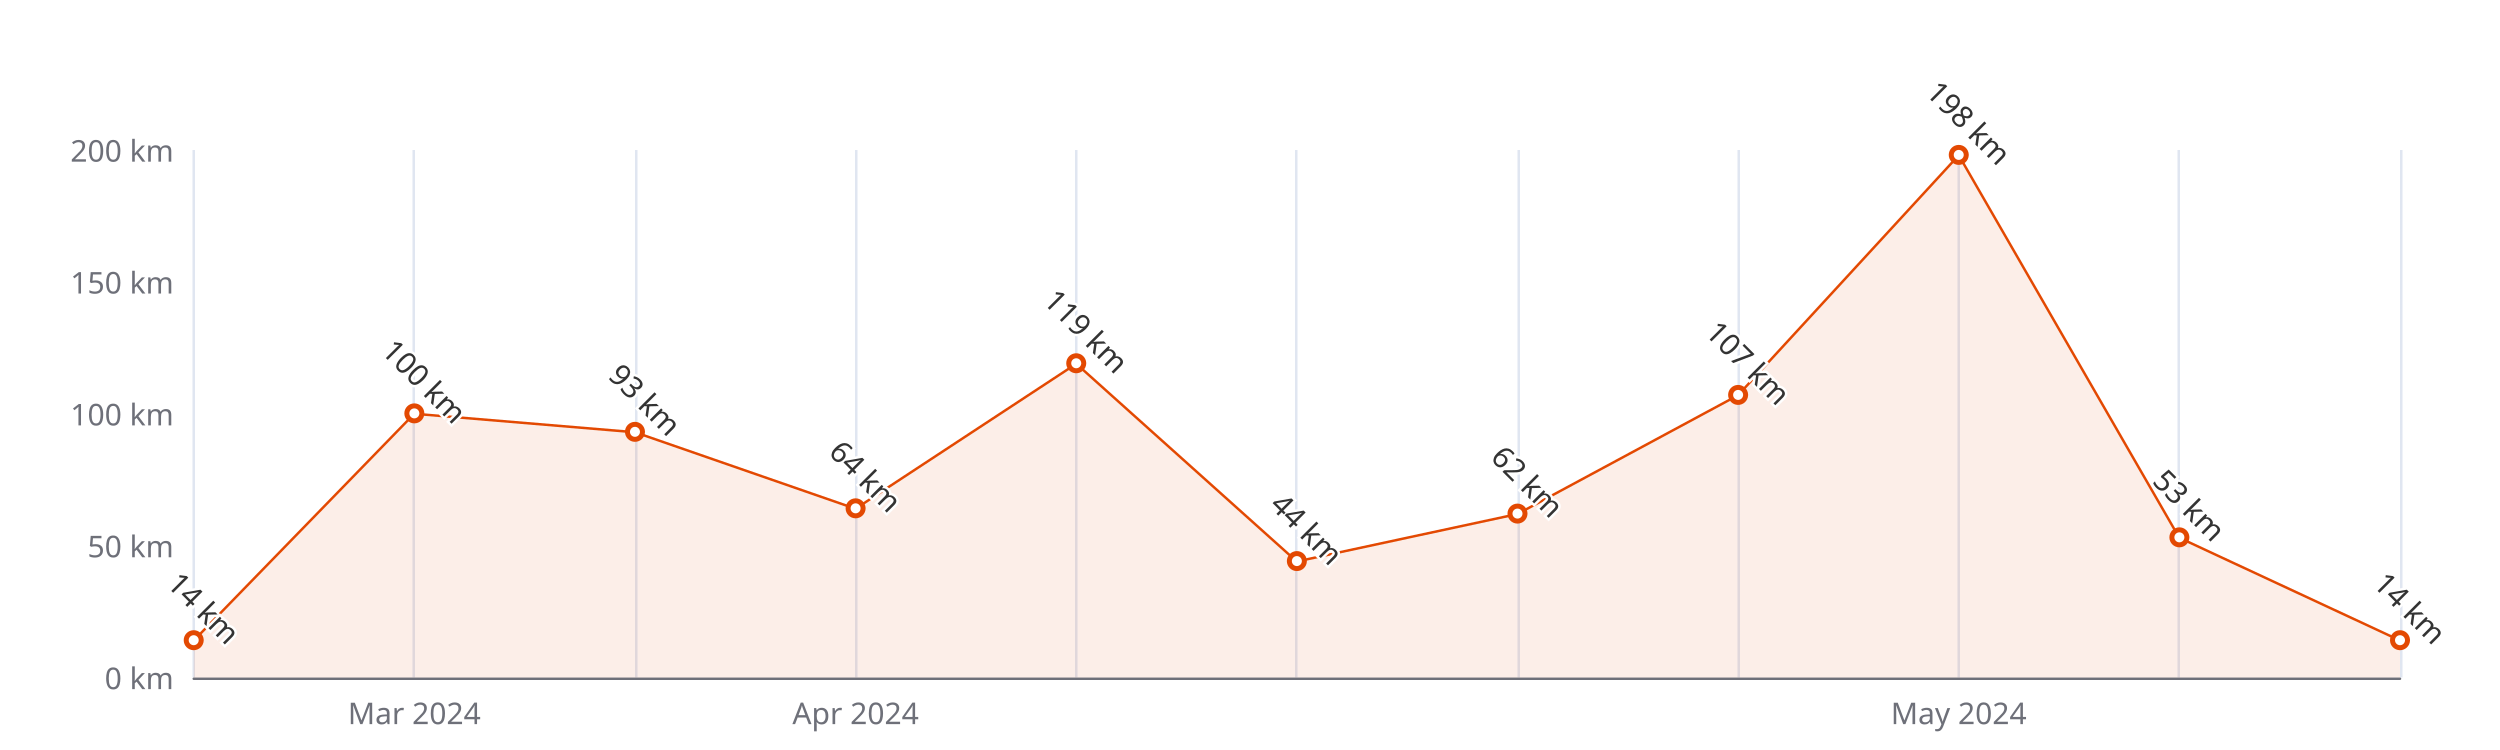
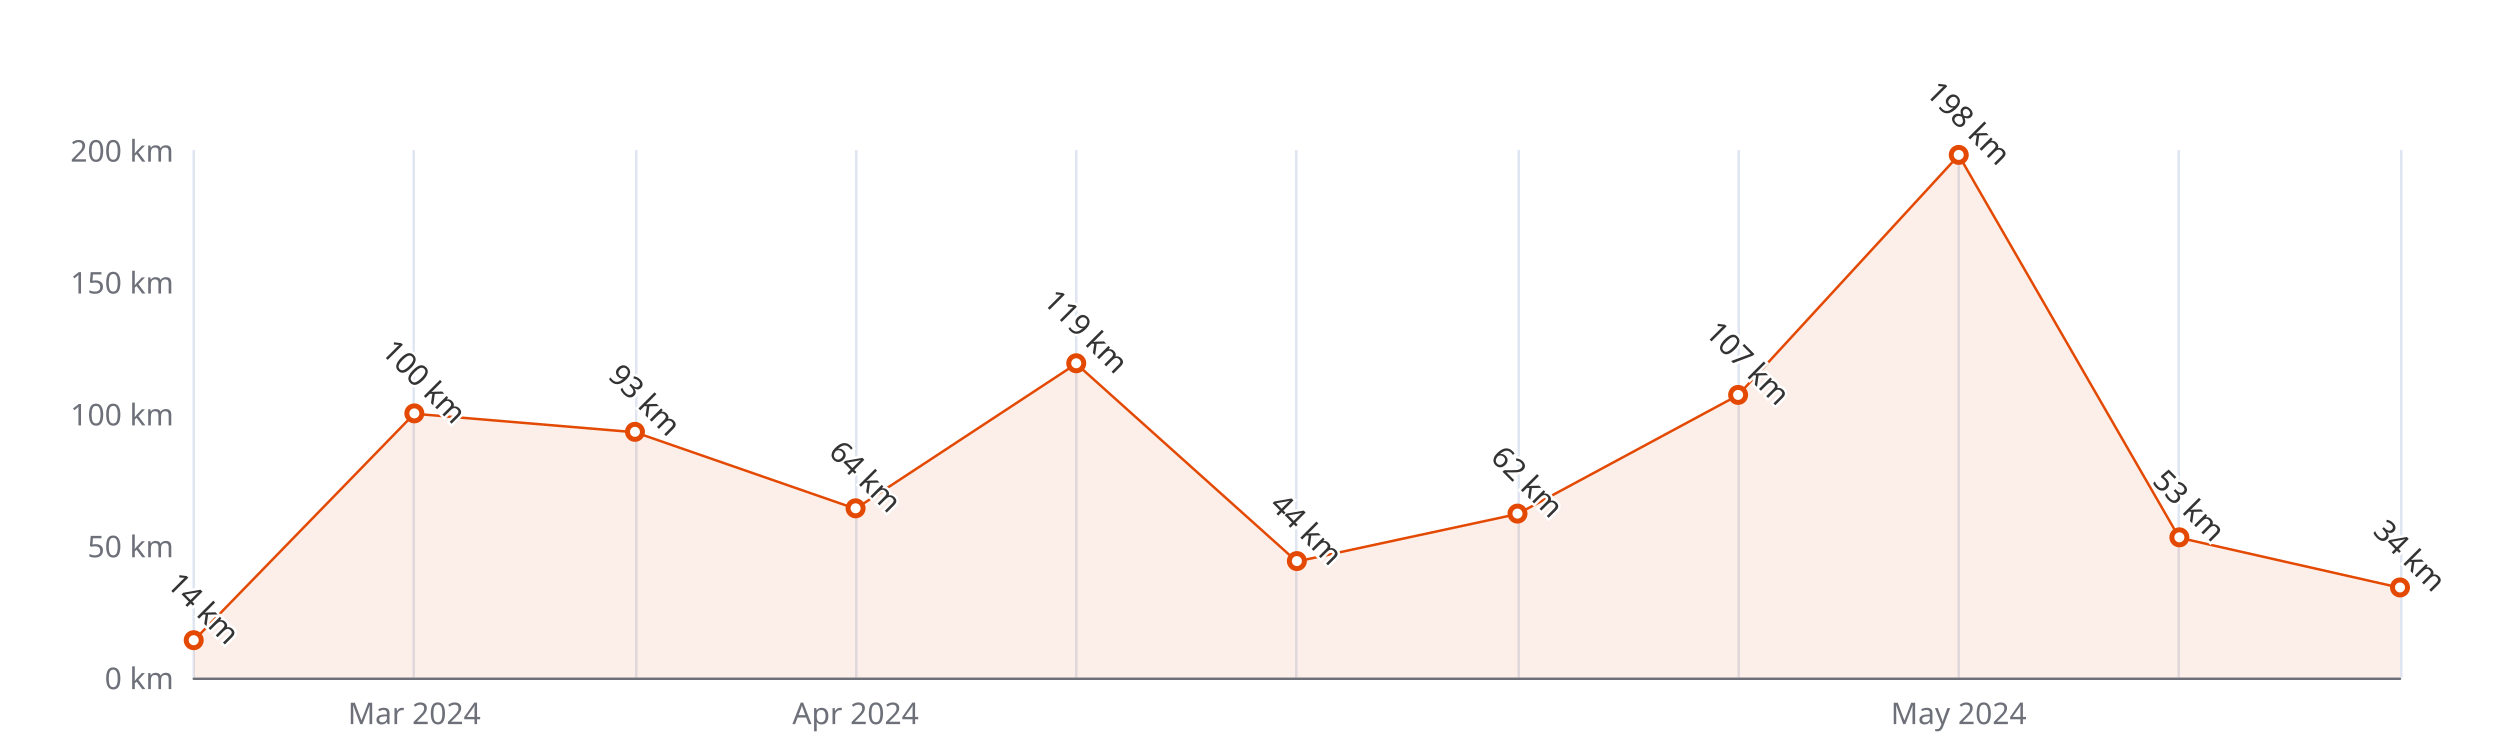
<svg xmlns="http://www.w3.org/2000/svg" width="1000" height="300" version="1.1" baseProfile="full" viewBox="0 0 1000 300">
  <rect width="1000" height="300" x="0" y="0" id="0" fill="#ffffff" />
  <path d="M77.5 60L77.5 271" fill="none" stroke="#E0E6F1" />
  <path d="M165.5 60L165.5 271" fill="none" stroke="#E0E6F1" />
  <path d="M254.5 60L254.5 271" fill="none" stroke="#E0E6F1" />
  <path d="M342.5 60L342.5 271" fill="none" stroke="#E0E6F1" />
  <path d="M430.5 60L430.5 271" fill="none" stroke="#E0E6F1" />
  <path d="M518.5 60L518.5 271" fill="none" stroke="#E0E6F1" />
  <path d="M607.5 60L607.5 271" fill="none" stroke="#E0E6F1" />
  <path d="M695.5 60L695.5 271" fill="none" stroke="#E0E6F1" />
  <path d="M783.5 60L783.5 271" fill="none" stroke="#E0E6F1" />
  <path d="M871.5 60L871.5 271" fill="none" stroke="#E0E6F1" />
  <path d="M960.5 60L960.5 271" fill="none" stroke="#E0E6F1" />
  <path d="M77.5 271.5L960 271.5" fill="none" stroke="#6E7079" stroke-linecap="round" />
  <text dominant-baseline="central" text-anchor="end" style="font-size:12px;font-family:sans-serif;" xml:space="preserve" transform="translate(69.48 271)" fill="#6E7079">0 km</text>
  <text dominant-baseline="central" text-anchor="end" style="font-size:12px;font-family:sans-serif;" xml:space="preserve" transform="translate(69.48 218.25)" fill="#6E7079">50 km</text>
  <text dominant-baseline="central" text-anchor="end" style="font-size:12px;font-family:sans-serif;" xml:space="preserve" transform="translate(69.48 165.5)" fill="#6E7079">100 km</text>
  <text dominant-baseline="central" text-anchor="end" style="font-size:12px;font-family:sans-serif;" xml:space="preserve" transform="translate(69.48 112.75)" fill="#6E7079">150 km</text>
  <text dominant-baseline="central" text-anchor="end" style="font-size:12px;font-family:sans-serif;" xml:space="preserve" transform="translate(69.48 60)" fill="#6E7079">200 km</text>
  <text dominant-baseline="central" text-anchor="middle" style="font-size:12px;font-family:sans-serif;" xml:space="preserve" y="6" transform="translate(165.732 279)" fill="#6E7079">Mar 2024</text>
  <text dominant-baseline="central" text-anchor="middle" style="font-size:12px;font-family:sans-serif;" xml:space="preserve" y="6" transform="translate(342.236 279)" fill="#6E7079">Apr 2024</text>
  <text dominant-baseline="central" text-anchor="middle" style="font-size:12px;font-family:sans-serif;" xml:space="preserve" y="6" transform="translate(783.496 279)" fill="#6E7079">May 2024</text>
  <g clip-path="url(#zr5-c0)">
-     <path d="M77.5 256.2L165.7 165.5L254 172.9L342.2 203.5L430.5 145.5L518.7 224.6L607 205.6L695.2 158.1L783.5 62.1L871.7 215.1L960 256.2L960 271L871.7 271L783.5 271L695.2 271L607 271L518.7 271L430.5 271L342.2 271L254 271L165.7 271L77.5 271Z" fill="rgb(227,73,2)" fill-opacity="0.09" />
-     <path d="M77.5 256.2L165.7 165.5L254 172.9L342.2 203.5L430.5 145.5L518.7 224.6L607 205.6L695.2 158.1L783.5 62.1L871.7 215.1L960 256.2" fill="none" stroke="#E34902" stroke-linejoin="bevel" />
+     <path d="M77.5 256.2L165.7 165.5L254 172.9L342.2 203.5L430.5 145.5L518.7 224.6L607 205.6L695.2 158.1L783.5 62.1L871.7 215.1L960 235.1L960 271L871.7 271L783.5 271L695.2 271L607 271L518.7 271L430.5 271L342.2 271L254 271L165.7 271L77.5 271Z" fill="rgb(227,73,2)" fill-opacity="0.09" />
+     <path d="M77.5 256.2L165.7 165.5L254 172.9L342.2 203.5L430.5 145.5L518.7 224.6L607 205.6L695.2 158.1L783.5 62.1L871.7 215.1L960 235.1" fill="none" stroke="#E34902" stroke-linejoin="bevel" />
  </g>
  <path d="M1 0A1 1 0 1 1 1 -0.1A1 1 0 0 1 1 0" transform="matrix(3,0,0,3,77.48,256.23)" fill="#fff" stroke="#E34902" stroke-width="0.667" />
  <path d="M1 0A1 1 0 1 1 1 -0.1A1 1 0 0 1 1 0" transform="matrix(3,0,0,3,165.732,165.5)" fill="#fff" stroke="#E34902" stroke-width="0.667" />
  <path d="M1 0A1 1 0 1 1 1 -0.1A1 1 0 0 1 1 0" transform="matrix(3,0,0,3,253.984,172.885)" fill="#fff" stroke="#E34902" stroke-width="0.667" />
  <path d="M1 0A1 1 0 1 1 1 -0.1A1 1 0 0 1 1 0" transform="matrix(3,0,0,3,342.236,203.48)" fill="#fff" stroke="#E34902" stroke-width="0.667" />
  <path d="M1 0A1 1 0 1 1 1 -0.1A1 1 0 0 1 1 0" transform="matrix(3,0,0,3,430.488,145.455)" fill="#fff" stroke="#E34902" stroke-width="0.667" />
  <path d="M1 0A1 1 0 1 1 1 -0.1A1 1 0 0 1 1 0" transform="matrix(3,0,0,3,518.74,224.58)" fill="#fff" stroke="#E34902" stroke-width="0.667" />
  <path d="M1 0A1 1 0 1 1 1 -0.1A1 1 0 0 1 1 0" transform="matrix(3,0,0,3,606.992,205.59)" fill="#fff" stroke="#E34902" stroke-width="0.667" />
  <path d="M1 0A1 1 0 1 1 1 -0.1A1 1 0 0 1 1 0" transform="matrix(3,0,0,3,695.244,158.115)" fill="#fff" stroke="#E34902" stroke-width="0.667" />
  <path d="M1 0A1 1 0 1 1 1 -0.1A1 1 0 0 1 1 0" transform="matrix(3,0,0,3,783.496,62.11)" fill="#fff" stroke="#E34902" stroke-width="0.667" />
  <path d="M1 0A1 1 0 1 1 1 -0.1A1 1 0 0 1 1 0" transform="matrix(3,0,0,3,871.748,215.085)" fill="#fff" stroke="#E34902" stroke-width="0.667" />
-   <path d="M1 0A1 1 0 1 1 1 -0.1A1 1 0 0 1 1 0" transform="matrix(3,0,0,3,960,256.23)" fill="#fff" stroke="#E34902" stroke-width="0.667" />
+   <path d="M1 0A1 1 0 1 1 1 -0.1A1 1 0 0 1 1 0" transform="matrix(3,0,0,3,960,235.13)" fill="#fff" stroke="#E34902" stroke-width="0.667" />
  <text dominant-baseline="central" text-anchor="middle" style="font-size:12px;font-family:sans-serif;" xml:space="preserve" y="-6" transform="matrix(0.707,0.707,-0.707,0.707,77.48,247.23)" fill="#333" stroke="rgb(255,255,255)" stroke-width="2" paint-order="stroke" stroke-miterlimit="2">14 km</text>
  <text dominant-baseline="central" text-anchor="middle" style="font-size:12px;font-family:sans-serif;" xml:space="preserve" y="-6" transform="matrix(0.707,0.707,-0.707,0.707,165.732,156.5)" fill="#333" stroke="rgb(255,255,255)" stroke-width="2" paint-order="stroke" stroke-miterlimit="2">100 km</text>
  <text dominant-baseline="central" text-anchor="middle" style="font-size:12px;font-family:sans-serif;" xml:space="preserve" y="-6" transform="matrix(0.707,0.707,-0.707,0.707,253.984,163.885)" fill="#333" stroke="rgb(255,255,255)" stroke-width="2" paint-order="stroke" stroke-miterlimit="2">93 km</text>
  <text dominant-baseline="central" text-anchor="middle" style="font-size:12px;font-family:sans-serif;" xml:space="preserve" y="-6" transform="matrix(0.707,0.707,-0.707,0.707,342.236,194.48)" fill="#333" stroke="rgb(255,255,255)" stroke-width="2" paint-order="stroke" stroke-miterlimit="2">64 km</text>
  <text dominant-baseline="central" text-anchor="middle" style="font-size:12px;font-family:sans-serif;" xml:space="preserve" y="-6" transform="matrix(0.707,0.707,-0.707,0.707,430.488,136.455)" fill="#333" stroke="rgb(255,255,255)" stroke-width="2" paint-order="stroke" stroke-miterlimit="2">119 km</text>
  <text dominant-baseline="central" text-anchor="middle" style="font-size:12px;font-family:sans-serif;" xml:space="preserve" y="-6" transform="matrix(0.707,0.707,-0.707,0.707,518.74,215.58)" fill="#333" stroke="rgb(255,255,255)" stroke-width="2" paint-order="stroke" stroke-miterlimit="2">44 km</text>
  <text dominant-baseline="central" text-anchor="middle" style="font-size:12px;font-family:sans-serif;" xml:space="preserve" y="-6" transform="matrix(0.707,0.707,-0.707,0.707,606.992,196.59)" fill="#333" stroke="rgb(255,255,255)" stroke-width="2" paint-order="stroke" stroke-miterlimit="2">62 km</text>
  <text dominant-baseline="central" text-anchor="middle" style="font-size:12px;font-family:sans-serif;" xml:space="preserve" y="-6" transform="matrix(0.707,0.707,-0.707,0.707,695.244,149.115)" fill="#333" stroke="rgb(255,255,255)" stroke-width="2" paint-order="stroke" stroke-miterlimit="2">107 km</text>
  <text dominant-baseline="central" text-anchor="middle" style="font-size:12px;font-family:sans-serif;" xml:space="preserve" y="-6" transform="matrix(0.707,0.707,-0.707,0.707,783.496,53.11)" fill="#333" stroke="rgb(255,255,255)" stroke-width="2" paint-order="stroke" stroke-miterlimit="2">198 km</text>
  <text dominant-baseline="central" text-anchor="middle" style="font-size:12px;font-family:sans-serif;" xml:space="preserve" y="-6" transform="matrix(0.707,0.707,-0.707,0.707,871.748,206.085)" fill="#333" stroke="rgb(255,255,255)" stroke-width="2" paint-order="stroke" stroke-miterlimit="2">53 km</text>
-   <text dominant-baseline="central" text-anchor="middle" style="font-size:12px;font-family:sans-serif;" xml:space="preserve" y="-6" transform="matrix(0.707,0.707,-0.707,0.707,960,247.23)" fill="#333" stroke="rgb(255,255,255)" stroke-width="2" paint-order="stroke" stroke-miterlimit="2">14 km</text>
+   <text dominant-baseline="central" text-anchor="middle" style="font-size:12px;font-family:sans-serif;" xml:space="preserve" y="-6" transform="matrix(0.707,0.707,-0.707,0.707,960,226.13)" fill="#333" stroke="rgb(255,255,255)" stroke-width="2" paint-order="stroke" stroke-miterlimit="2">34 km</text>
  <defs>
    <clipPath id="zr5-c0">
      <path d="M76 59.5l884 0l0 212l-884 0Z" fill="#000" />
    </clipPath>
  </defs>
</svg>
